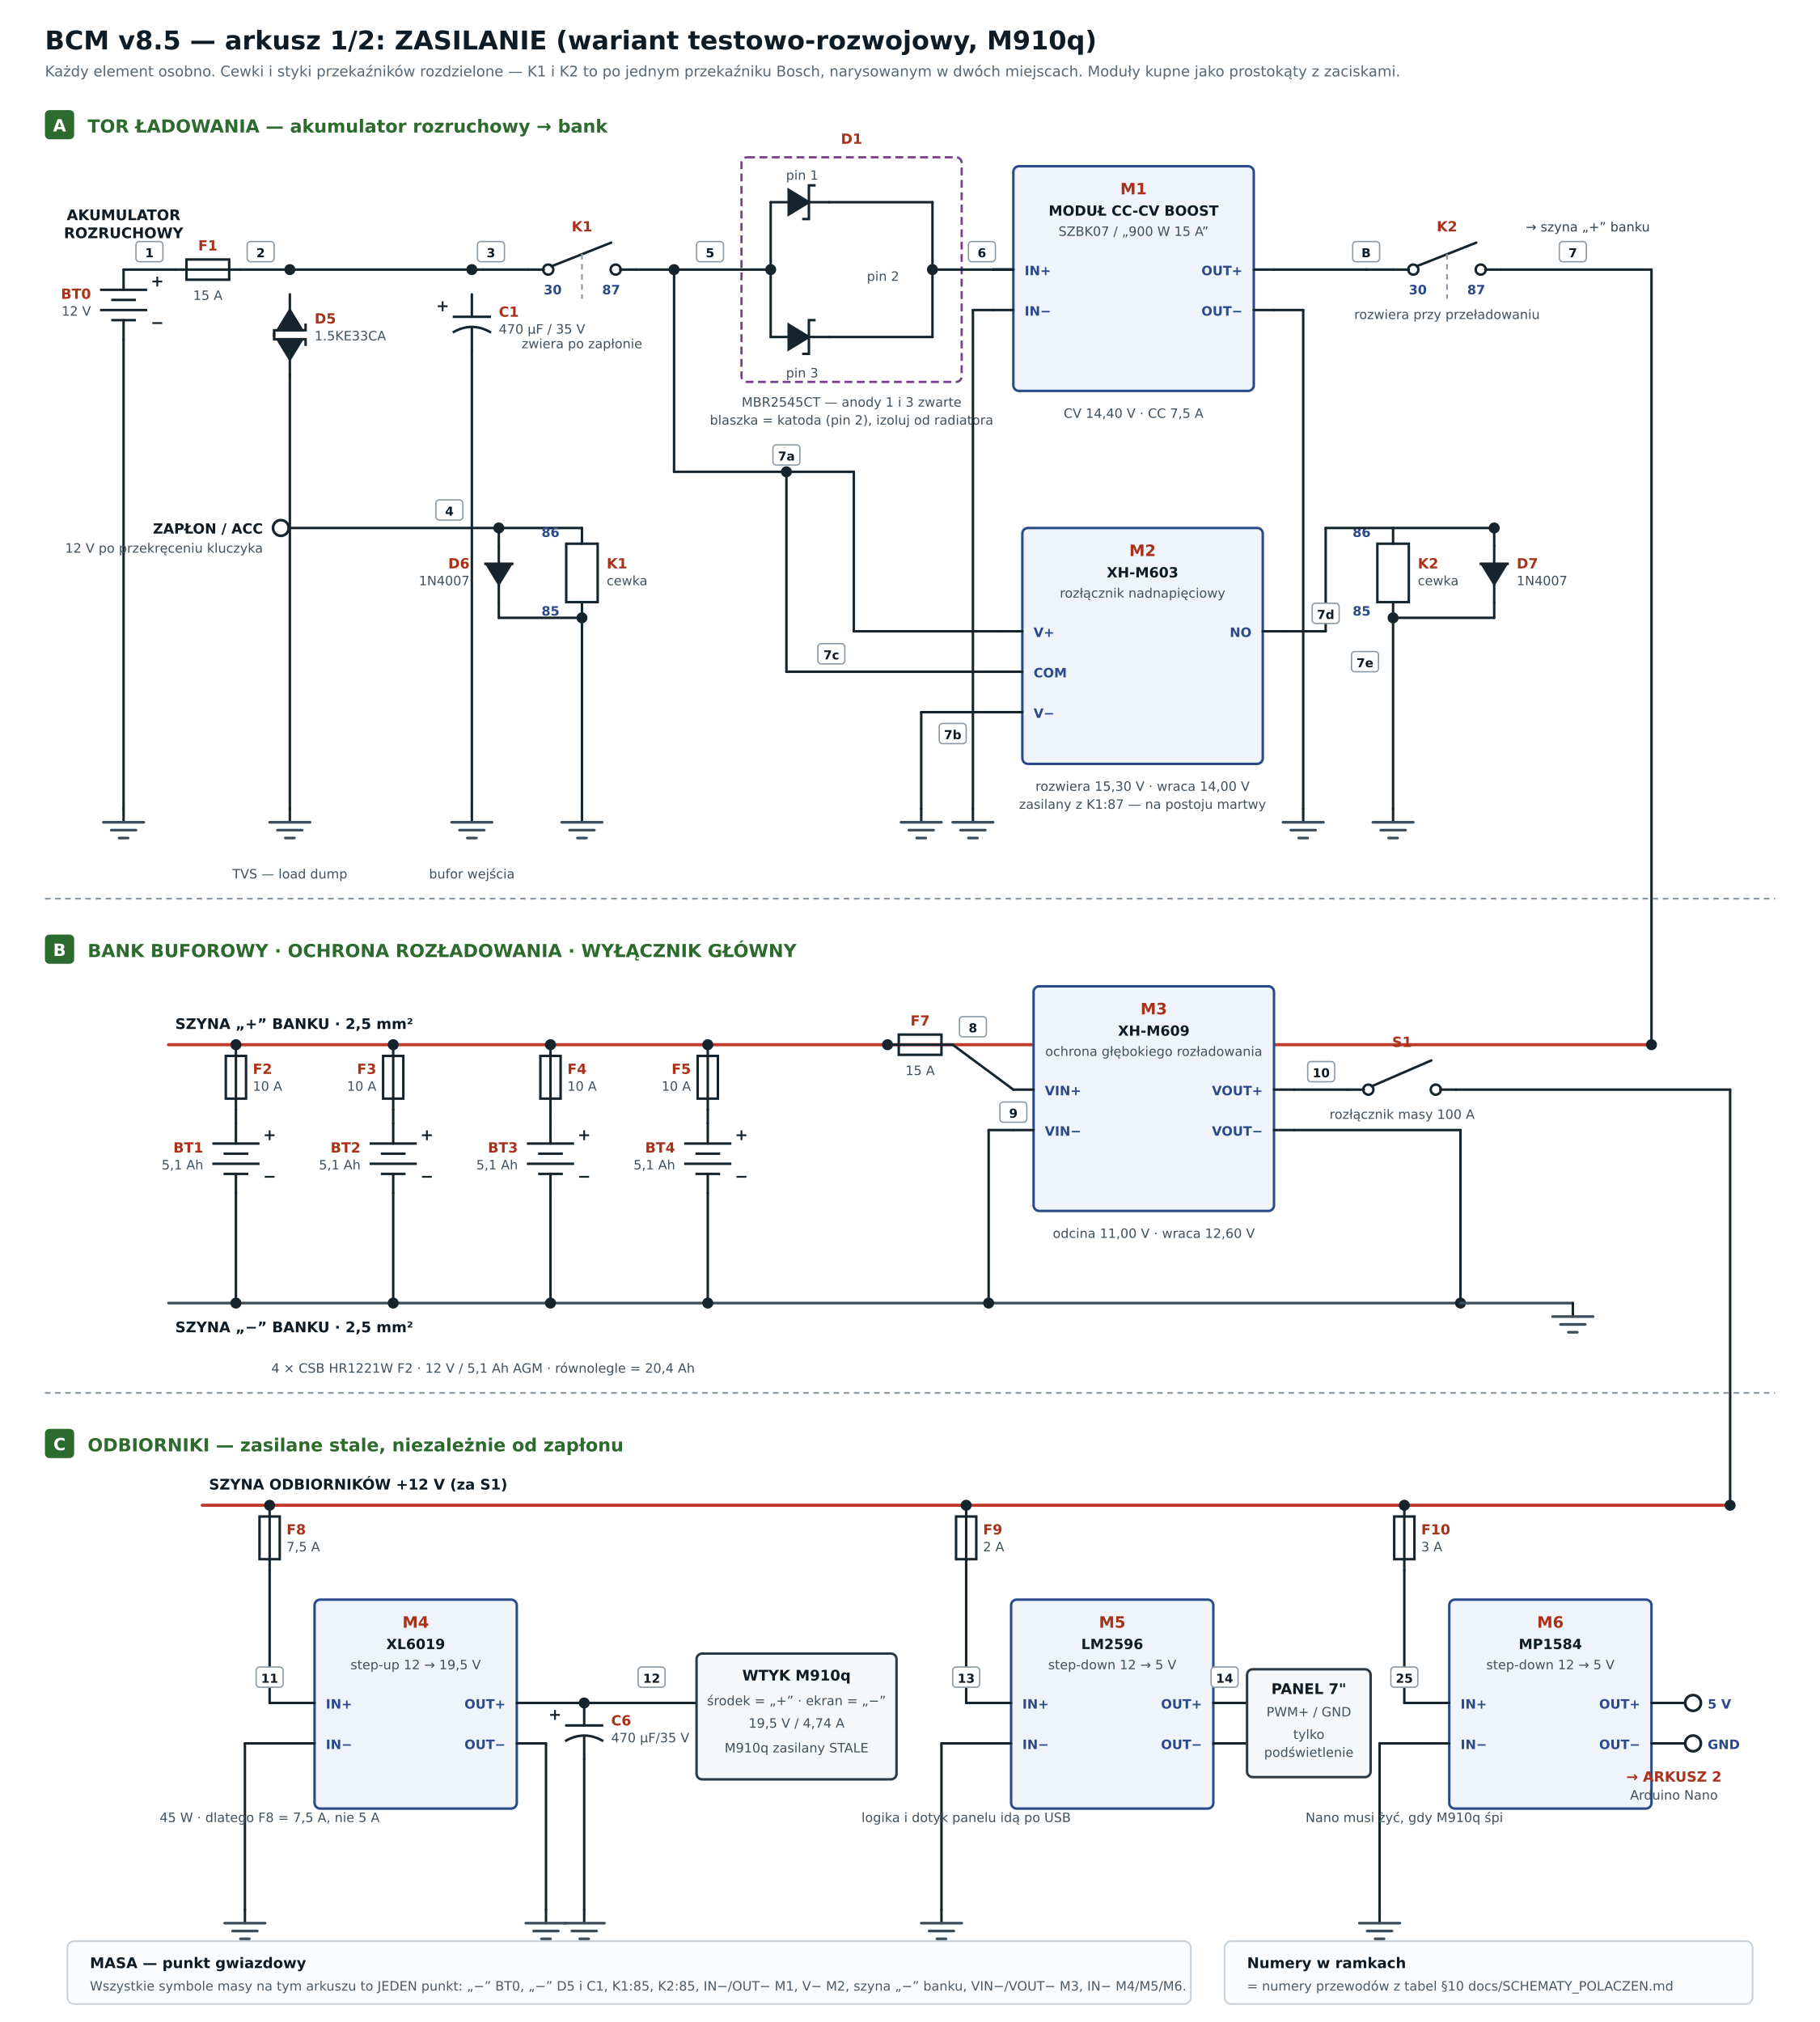
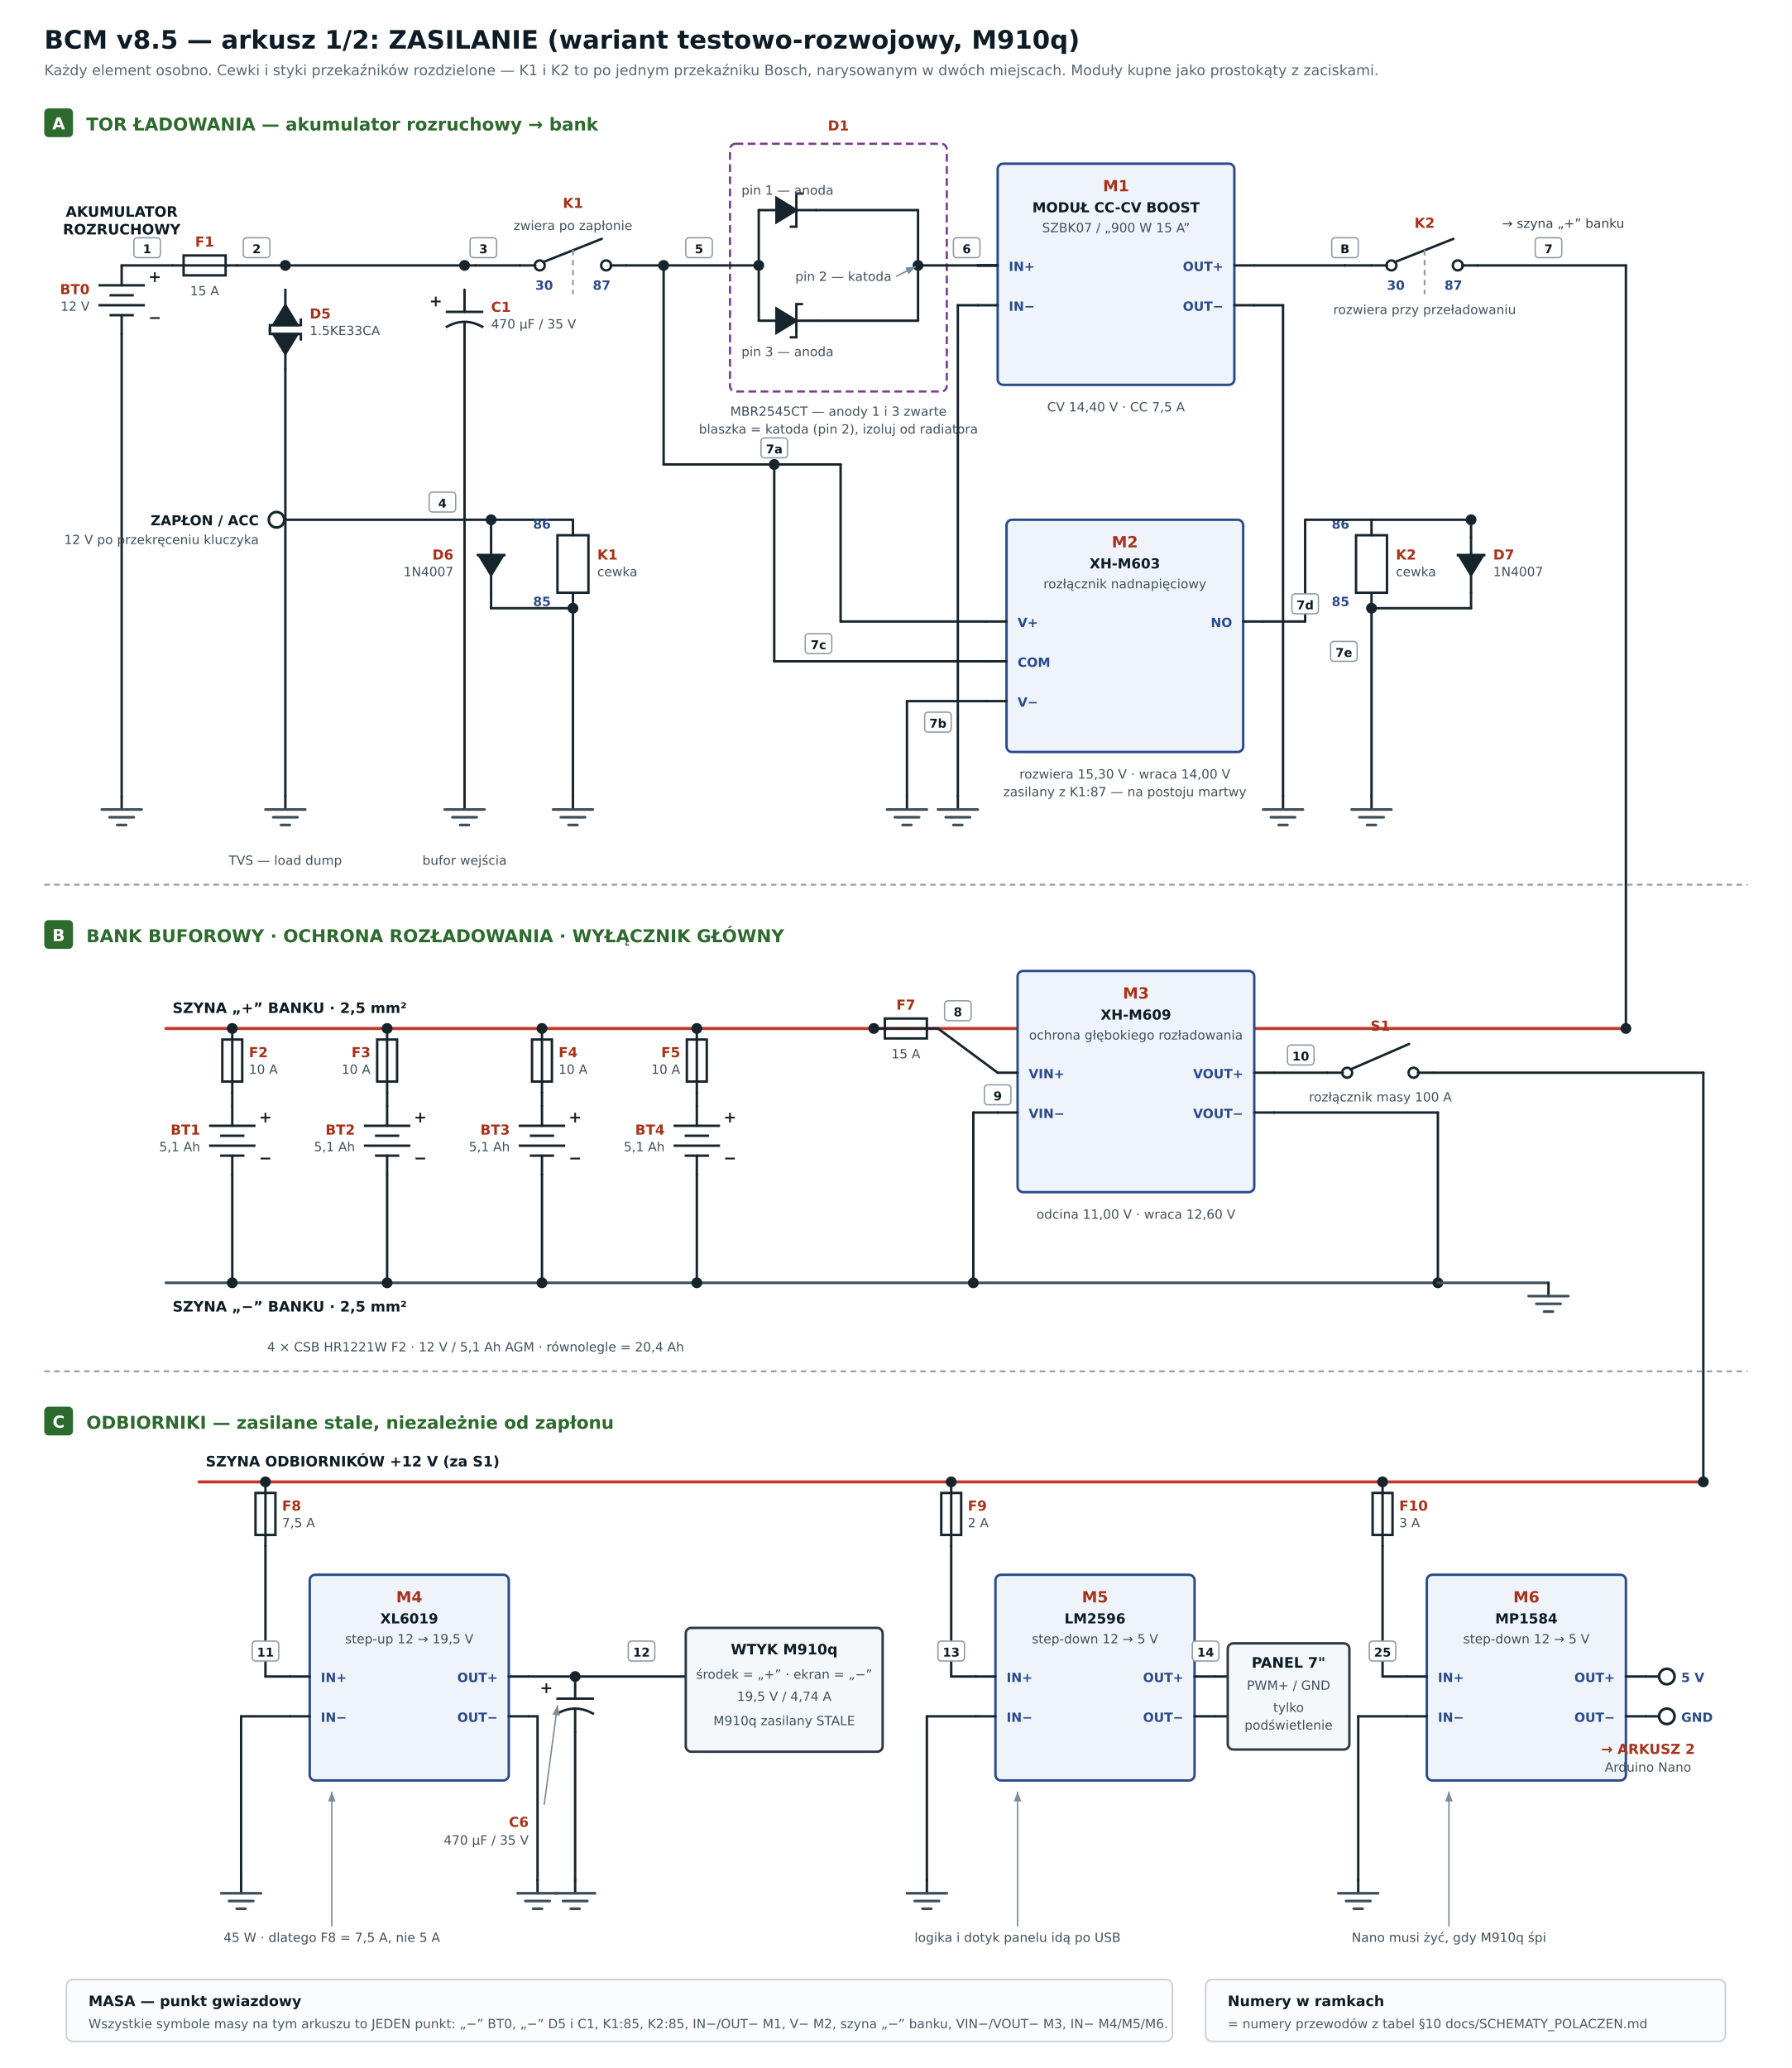
- <svg xmlns="http://www.w3.org/2000/svg" width="1620" height="1800" viewBox="0 0 1620 1800" font-family="DejaVu Sans, Verdana, sans-serif">
+ <svg xmlns="http://www.w3.org/2000/svg" width="1620" height="1870" viewBox="0 0 1620 1870" font-family="DejaVu Sans, Verdana, sans-serif">
  <style>
 .bg{fill:#ffffff}
 .w{stroke:#16242e;stroke-width:2.2;fill:none;stroke-linecap:round}
 .wp{stroke:#c0392b;stroke-width:2.8;fill:none;stroke-linecap:round}
 .wg{stroke:#3d4f5c;stroke-width:2.4;fill:none;stroke-linecap:round}
 .wo{stroke:#9a6b12;stroke-width:2.4;fill:none;stroke-linecap:round}
 .wd{stroke:#8b9aa6;stroke-width:1.6;fill:none;stroke-dasharray:5 4}
 .sym{stroke:#16242e;stroke-width:2.2;fill:none}
 .symf{stroke:#16242e;stroke-width:2.2;fill:#16242e}
 .blk{fill:#f5f8fa;stroke:#2b3a45;stroke-width:2.2;rx:5}
 .blkm{fill:#eef4fa;stroke:#2b4a8a;stroke-width:2.2;rx:5}
 .blkr{fill:#fdf6e8;stroke:#9a6b12;stroke-width:2.2;rx:5}
 .blkc{fill:#eef8ee;stroke:#2d6a2d;stroke-width:2.2;rx:5}
 .opto{fill:#fbf3fb;stroke:#7a3d8f;stroke-width:2.2;rx:5;stroke-dasharray:7 4}
 .dash{fill:none;stroke:#7a3d8f;stroke-width:2;rx:5;stroke-dasharray:7 4}
 .term{fill:#ffffff;stroke:#16242e;stroke-width:2.4}
 .note{fill:#fbfcfd;stroke:#c8d2da;stroke-width:1.5;rx:6}
 .sectb{fill:#2d6a2d;rx:4}
 .ttl{font-size:23px;font-weight:bold;fill:#0d1c26}
 .sub{font-size:13px;fill:#576875}
 .sec{font-size:16px;font-weight:bold;fill:#2d6a2d}
 .sn{font-size:15px;font-weight:bold;fill:#ffffff;text-anchor:middle}
 .r{font-size:12.5px;font-weight:bold;fill:#a8321a}
 .rc{font-size:12.5px;font-weight:bold;fill:#a8321a;text-anchor:middle}
 .re{font-size:12.5px;font-weight:bold;fill:#a8321a;text-anchor:end}
 .v{font-size:11.5px;fill:#40515e}
 .vc{font-size:11.5px;fill:#40515e;text-anchor:middle}
 .ve{font-size:11.5px;fill:#40515e;text-anchor:end}
 .vb{font-size:14px;font-weight:bold;fill:#16242e;text-anchor:middle}
 .lbl{font-size:11.5px;fill:#33424e}
 .lbb{font-size:13px;font-weight:bold;fill:#0d1c26;text-anchor:middle}
 .pin{font-size:11.5px;font-weight:bold;fill:#2b4a8a}
 .pine{font-size:11.5px;font-weight:bold;fill:#2b4a8a;text-anchor:end}
 .pinc{font-size:11.5px;font-weight:bold;fill:#2b4a8a;text-anchor:middle}
 .mref{font-size:14px;font-weight:bold;fill:#a8321a;text-anchor:middle}
 .mname{font-size:12.5px;font-weight:bold;fill:#0d1c26;text-anchor:middle}
 .te{font-size:12.5px;font-weight:bold;fill:#0d1c26;text-anchor:end}
 .gl{font-size:11px;font-weight:bold;fill:#3d4f5c;text-anchor:middle}
 .go{font-size:11px;font-weight:bold;fill:#9a6b12;text-anchor:middle}
 .nh{font-size:13px;font-weight:bold;fill:#0d1c26}
 .nt{font-size:11.5px;fill:#4a5a66}
 .wn{font-size:11px;font-weight:bold;fill:#0d1c26;text-anchor:middle}
 .wnb{fill:#ffffff;stroke:#8b9aa6;stroke-width:1.2;rx:3}
+  .ldr{stroke:#7d8c99;stroke-width:1.3;fill:none}
+  .ldrf{fill:#7d8c99;stroke:none}
</style>
-   <rect class="bg" x="0" y="0" width="1620" height="1800" />
+   <rect class="bg" x="0" y="0" width="1620" height="1870" />
  <text class="ttl" x="40" y="44">BCM v8.5 — arkusz 1/2: ZASILANIE (wariant testowo-rozwojowy, M910q)</text>
  <text class="sub" x="40" y="68">Każdy element osobno. Cewki i styki przekaźników rozdzielone — K1 i K2 to po jednym przekaźniku Bosch, narysowanym w dwóch miejscach. Moduły kupne jako prostokąty z zaciskami.</text>
  <rect class="sectb" x="40" y="98" width="26" height="26" />
  <text class="sn" x="53" y="117">A</text>
  <text class="sec" x="78" y="118">TOR ŁADOWANIA — akumulator rozruchowy → bank</text>
  <text class="lbb" x="110" y="196">AKUMULATOR</text>
  <text class="lbb" x="110" y="212">ROZRUCHOWY</text>
  <line class="w" x1="110" y1="240" x2="110" y2="258" />
  <line class="sym" x1="89" y1="258" x2="131" y2="258" />
  <line class="sym" x1="99" y1="267" x2="121" y2="267" />
  <line class="sym" x1="89" y1="276" x2="131" y2="276" />
  <line class="sym" x1="99" y1="285" x2="121" y2="285" />
  <line class="w" x1="110" y1="285" x2="110" y2="302" />
  <text class="vb" x="140" y="255">+</text>
  <text class="vb" x="140" y="292">−</text>
  <text class="re" x="81" y="266">BT0</text>
  <text class="ve" x="81" y="281">12 V</text>
  <line class="w" x1="110" y1="302" x2="110" y2="720" />
  <line class="w" x1="110" y1="720" x2="110" y2="732" />
  <line class="wg" x1="92" y1="732" x2="128" y2="732" />
  <line class="wg" x1="99" y1="739" x2="121" y2="739" />
  <line class="wg" x1="106" y1="746" x2="114" y2="746" />
  <line class="w" x1="110" y1="240" x2="156" y2="240" />
  <rect class="wnb" x="121" y="215" width="24" height="18" />
  <text class="wn" x="133" y="229">1</text>
  <line class="w" x1="156" y1="240" x2="166" y2="240" />
  <rect class="sym" x="166" y="231" width="38" height="18" fill="#fff" />
  <line class="w" x1="166" y1="240" x2="204" y2="240" />
  <line class="w" x1="204" y1="240" x2="214" y2="240" />
  <text class="rc" x="185" y="223">F1</text>
  <text class="vc" x="185" y="267">15 A</text>
  <rect class="wnb" x="220" y="215" width="24" height="18" />
  <text class="wn" x="232" y="229">2</text>
  <line class="w" x1="214" y1="240" x2="430" y2="240" />
  <circle class="symf" cx="258" cy="240" r="3.8" />
  <circle class="symf" cx="420" cy="240" r="3.8" />
  <line class="w" x1="258" y1="262" x2="258" y2="276" />
  <polygon class="symf" points="247,294 269,294 258,276" />
  <path class="sym" d="M 244 300 L 244 294 L 272 294 L 272 288" />
  <polygon class="symf" points="247,302 269,302 258,320" />
  <path class="sym" d="M 244 296 L 244 302 L 272 302 L 272 308" />
  <line class="w" x1="258" y1="320" x2="258" y2="334" />
  <text class="r" x="280" y="288">D5</text>
  <text class="v" x="280" y="303">1.5KE33CA</text>
  <line class="w" x1="258" y1="334" x2="258" y2="720" />
  <line class="w" x1="258" y1="720" x2="258" y2="732" />
  <line class="wg" x1="240" y1="732" x2="276" y2="732" />
  <line class="wg" x1="247" y1="739" x2="269" y2="739" />
  <line class="wg" x1="254" y1="746" x2="262" y2="746" />
  <text class="vc" x="258" y="782">TVS — load dump</text>
  <line class="w" x1="420" y1="262" x2="420" y2="282" />
  <line class="sym" x1="403" y1="282" x2="437" y2="282" />
  <path class="sym" d="M 403 296 Q 420 286 437 296" />
  <text class="vb" x="394" y="277">+</text>
  <line class="w" x1="420" y1="292" x2="420" y2="312" />
  <text class="r" x="444" y="282">C1</text>
  <text class="v" x="444" y="297">470 µF / 35 V</text>
  <line class="w" x1="420" y1="312" x2="420" y2="720" />
  <line class="w" x1="420" y1="720" x2="420" y2="732" />
  <line class="wg" x1="402" y1="732" x2="438" y2="732" />
  <line class="wg" x1="409" y1="739" x2="431" y2="739" />
  <line class="wg" x1="416" y1="746" x2="424" y2="746" />
  <text class="vc" x="420" y="782">bufor wejścia</text>
  <line class="w" x1="430" y1="240" x2="470" y2="240" />
  <rect class="wnb" x="425" y="215" width="24" height="18" />
  <text class="wn" x="437" y="229">3</text>
  <line class="w" x1="470" y1="240" x2="484" y2="240" />
  <circle class="sym" cx="488" cy="240" r="4.5" fill="#fff" />
  <line class="w" x1="491" y1="237" x2="544" y2="216" />
  <circle class="sym" cx="548" cy="240" r="4.5" fill="#fff" />
  <line class="w" x1="552" y1="240" x2="566" y2="240" />
  <line class="wd" x1="518" y1="226" x2="518" y2="266" />
-   <text class="rc" x="518" y="206">K1</text>
+   <text class="rc" x="518" y="188">K1</text>
  <text class="pin" x="484" y="262">30</text>
  <text class="pine" x="552" y="262">87</text>
-   <text class="vc" x="518" y="310">zwiera po zapłonie</text>
+   <text class="vc" x="518" y="208">zwiera po zapłonie</text>
  <circle class="symf" cx="600" cy="240" r="3.8" />
  <line class="w" x1="566" y1="240" x2="660" y2="240" />
  <rect class="wnb" x="620" y="215" width="24" height="18" />
  <text class="wn" x="632" y="229">5</text>
  <circle class="term" cx="250" cy="470" r="7" />
  <text class="te" x="234" y="475">ZAPŁON / ACC</text>
  <text class="ve" x="234" y="492">12 V po przekręceniu kluczyka</text>
  <line class="w" x1="257" y1="470" x2="518" y2="470" />
  <rect class="wnb" x="388" y="445" width="24" height="18" />
  <text class="wn" x="400" y="459">4</text>
  <line class="w" x1="518" y1="470" x2="518" y2="484" />
  <rect class="sym" x="504" y="484" width="28" height="52" fill="#fff" />
  <line class="w" x1="518" y1="536" x2="518" y2="550" />
  <text class="r" x="540" y="506">K1</text>
  <text class="v" x="540" y="521">cewka</text>
  <text class="pine" x="498" y="478">86</text>
  <text class="pine" x="498" y="548">85</text>
  <line class="w" x1="518" y1="550" x2="518" y2="720" />
  <line class="w" x1="518" y1="720" x2="518" y2="732" />
  <line class="wg" x1="500" y1="732" x2="536" y2="732" />
  <line class="wg" x1="507" y1="739" x2="529" y2="739" />
  <line class="wg" x1="514" y1="746" x2="522" y2="746" />
  <circle class="symf" cx="444" cy="470" r="3.8" />
  <line class="w" x1="444" y1="470" x2="444" y2="486" />
  <line class="w" x1="444" y1="486" x2="444" y2="502" />
  <polygon class="symf" points="433,502 455,502 444,520" />
  <line class="sym" x1="431" y1="502" x2="457" y2="502" />
  <line class="w" x1="444" y1="502" x2="444" y2="536" />
-   <text class="re" x="418" y="506">D6</text>
-   <text class="ve" x="418" y="521">1N4007</text>
+   <text class="re" x="410" y="506">D6</text>
+   <text class="ve" x="410" y="521">1N4007</text>
  <line class="w" x1="444" y1="536" x2="444" y2="550" />
  <line class="w" x1="444" y1="550" x2="518" y2="550" />
  <circle class="symf" cx="518" cy="550" r="3.8" />
-   <rect class="dash" x="660" y="140" width="196" height="200" />
-   <text class="rc" x="758" y="128">D1</text>
-   <text class="vc" x="758" y="362">MBR2545CT — anody 1 i 3 zwarte</text>
-   <text class="vc" x="758" y="378">blaszka = katoda (pin 2), izoluj od radiatora</text>
+   <rect class="dash" x="660" y="130" width="196" height="224" />
+   <text class="rc" x="758" y="118">D1</text>
+   <text class="vc" x="758" y="376">MBR2545CT — anody 1 i 3 zwarte</text>
+   <text class="vc" x="758" y="392">blaszka = katoda (pin 2), izoluj od radiatora</text>
  <line class="w" x1="660" y1="240" x2="686" y2="240" />
  <circle class="symf" cx="686" cy="240" r="3.8" />
-   <line class="w" x1="686" y1="180" x2="686" y2="300" />
-   <line class="w" x1="686" y1="180" x2="702" y2="180" />
-   <polygon class="symf" points="702,169 702,191 720,180" />
-   <path class="sym" d="M 726 165 L 720 165 L 720 195 L 714 195" />
-   <line class="w" x1="720" y1="180" x2="738" y2="180" />
-   <line class="w" x1="686" y1="300" x2="702" y2="300" />
-   <polygon class="symf" points="702,289 702,311 720,300" />
-   <path class="sym" d="M 726 285 L 720 285 L 720 315 L 714 315" />
-   <line class="w" x1="720" y1="300" x2="738" y2="300" />
-   <line class="w" x1="738" y1="180" x2="830" y2="180" />
-   <line class="w" x1="830" y1="180" x2="830" y2="300" />
-   <line class="w" x1="830" y1="300" x2="738" y2="300" />
+   <line class="w" x1="686" y1="190" x2="686" y2="290" />
+   <line class="w" x1="686" y1="190" x2="702" y2="190" />
+   <polygon class="symf" points="702,179 702,201 720,190" />
+   <path class="sym" d="M 726 175 L 720 175 L 720 205 L 714 205" />
+   <line class="w" x1="720" y1="190" x2="738" y2="190" />
+   <line class="w" x1="686" y1="290" x2="702" y2="290" />
+   <polygon class="symf" points="702,279 702,301 720,290" />
+   <path class="sym" d="M 726 275 L 720 275 L 720 305 L 714 305" />
+   <line class="w" x1="720" y1="290" x2="738" y2="290" />
+   <line class="w" x1="738" y1="190" x2="830" y2="190" />
+   <line class="w" x1="830" y1="190" x2="830" y2="290" />
+   <line class="w" x1="830" y1="290" x2="738" y2="290" />
  <circle class="symf" cx="830" cy="240" r="3.8" />
-   <text class="vc" x="714" y="160">pin 1</text>
-   <text class="vc" x="714" y="336">pin 3</text>
-   <text class="vc" x="786" y="250">pin 2</text>
+   <text class="vc" x="712" y="176">pin 1 — anoda</text>
+   <text class="vc" x="712" y="322">pin 3 — anoda</text>
+   <text class="ve" x="806" y="254">pin 2 — katoda</text>
+   <line class="ldr" x1="810" y1="250" x2="828" y2="241" />
+   <polygon class="ldrf" points="828,241 821.5,248.1 818.4,242.0" />
  <line class="w" x1="830" y1="240" x2="902" y2="240" />
  <rect class="wnb" x="862" y="215" width="24" height="18" />
  <text class="wn" x="874" y="229">6</text>
  <rect class="blkm" x="902" y="148" width="214" height="200" />
  <text class="mref" x="1009.0" y="173">M1</text>
  <text class="mname" x="1009.0" y="192">MODUŁ CC-CV BOOST</text>
  <text class="vc" x="1009.0" y="210">SZBK07 / „900 W 15 A”</text>
  <line class="w" x1="884" y1="240" x2="902" y2="240" />
  <text class="pin" x="912" y="245">IN+</text>
  <line class="w" x1="884" y1="276" x2="902" y2="276" />
  <text class="pin" x="912" y="281">IN−</text>
  <line class="w" x1="1116" y1="240" x2="1134" y2="240" />
  <text class="pine" x="1106" y="245">OUT+</text>
  <line class="w" x1="1116" y1="276" x2="1134" y2="276" />
  <text class="pine" x="1106" y="281">OUT−</text>
  <text class="vc" x="1009" y="372">CV 14,40 V · CC 7,5 A</text>
  <line class="w" x1="902" y1="240" x2="884" y2="240" />
  <line class="w" x1="884" y1="240" x2="884" y2="240" />
  <line class="w" x1="884" y1="240" x2="884" y2="240" />
  <line class="w" x1="884" y1="276" x2="866" y2="276" />
  <line class="w" x1="866" y1="276" x2="866" y2="720" />
  <line class="w" x1="866" y1="720" x2="866" y2="732" />
  <line class="wg" x1="848" y1="732" x2="884" y2="732" />
  <line class="wg" x1="855" y1="739" x2="877" y2="739" />
  <line class="wg" x1="862" y1="746" x2="870" y2="746" />
  <line class="w" x1="1134" y1="276" x2="1160" y2="276" />
  <line class="w" x1="1160" y1="276" x2="1160" y2="720" />
  <line class="w" x1="1160" y1="720" x2="1160" y2="732" />
  <line class="wg" x1="1142" y1="732" x2="1178" y2="732" />
  <line class="wg" x1="1149" y1="739" x2="1171" y2="739" />
  <line class="wg" x1="1156" y1="746" x2="1164" y2="746" />
  <line class="w" x1="1134" y1="240" x2="1216" y2="240" />
  <line class="w" x1="1216" y1="240" x2="1216" y2="240" />
  <line class="w" x1="1216" y1="240" x2="1240" y2="240" />
  <rect class="wnb" x="1204" y="215" width="24" height="18" />
  <text class="wn" x="1216" y="229">B</text>
  <line class="w" x1="1240" y1="240" x2="1254" y2="240" />
  <circle class="sym" cx="1258" cy="240" r="4.5" fill="#fff" />
  <line class="w" x1="1261" y1="237" x2="1314" y2="216" />
  <circle class="sym" cx="1318" cy="240" r="4.5" fill="#fff" />
  <line class="w" x1="1322" y1="240" x2="1336" y2="240" />
  <line class="wd" x1="1288" y1="226" x2="1288" y2="266" />
  <text class="rc" x="1288" y="206">K2</text>
  <text class="pin" x="1254" y="262">30</text>
  <text class="pine" x="1322" y="262">87</text>
  <text class="vc" x="1288" y="284">rozwiera przy przeładowaniu</text>
  <line class="w" x1="1336" y1="240" x2="1470" y2="240" />
  <rect class="wnb" x="1388" y="215" width="24" height="18" />
  <text class="wn" x="1400" y="229">7</text>
  <line class="w" x1="1470" y1="240" x2="1470" y2="930" />
  <text class="lbl" x="1358" y="206">→ szyna „+” banku</text>
  <line class="w" x1="1240" y1="470" x2="1240" y2="484" />
  <rect class="sym" x="1226" y="484" width="28" height="52" fill="#fff" />
  <line class="w" x1="1240" y1="536" x2="1240" y2="550" />
  <text class="r" x="1262" y="506">K2</text>
  <text class="v" x="1262" y="521">cewka</text>
  <text class="pine" x="1220" y="478">86</text>
  <text class="pine" x="1220" y="548">85</text>
  <line class="w" x1="1240" y1="550" x2="1240" y2="720" />
  <line class="w" x1="1240" y1="720" x2="1240" y2="732" />
  <line class="wg" x1="1222" y1="732" x2="1258" y2="732" />
  <line class="wg" x1="1229" y1="739" x2="1251" y2="739" />
  <line class="wg" x1="1236" y1="746" x2="1244" y2="746" />
  <rect class="wnb" x="1203" y="580" width="24" height="18" />
  <text class="wn" x="1215" y="594">7e</text>
  <circle class="symf" cx="1330" cy="470" r="3.8" />
  <line class="w" x1="1240" y1="470" x2="1330" y2="470" />
  <line class="w" x1="1330" y1="470" x2="1330" y2="486" />
  <line class="w" x1="1330" y1="486" x2="1330" y2="502" />
  <polygon class="symf" points="1319,502 1341,502 1330,520" />
  <line class="sym" x1="1317" y1="502" x2="1343" y2="502" />
  <line class="w" x1="1330" y1="502" x2="1330" y2="536" />
  <text class="r" x="1350" y="506">D7</text>
  <text class="v" x="1350" y="521">1N4007</text>
  <line class="w" x1="1330" y1="536" x2="1330" y2="550" />
  <line class="w" x1="1330" y1="550" x2="1240" y2="550" />
  <circle class="symf" cx="1240" cy="550" r="3.8" />
  <rect class="blkm" x="910" y="470" width="214" height="210" />
  <text class="mref" x="1017.0" y="495">M2</text>
  <text class="mname" x="1017.0" y="514">XH-M603</text>
  <text class="vc" x="1017.0" y="532">rozłącznik nadnapięciowy</text>
  <line class="w" x1="892" y1="562" x2="910" y2="562" />
  <text class="pin" x="920" y="567">V+</text>
  <line class="w" x1="892" y1="598" x2="910" y2="598" />
  <text class="pin" x="920" y="603">COM</text>
  <line class="w" x1="892" y1="634" x2="910" y2="634" />
  <text class="pin" x="920" y="639">V−</text>
  <line class="w" x1="1124" y1="562" x2="1142" y2="562" />
  <text class="pine" x="1114" y="567">NO</text>
  <text class="vc" x="1017" y="704">rozwiera 15,30 V · wraca 14,00 V</text>
  <text class="vc" x="1017" y="720">zasilany z K1:87 — na postoju martwy</text>
  <line class="w" x1="600" y1="240" x2="600" y2="420" />
  <line class="w" x1="600" y1="420" x2="760" y2="420" />
  <line class="w" x1="760" y1="420" x2="760" y2="562" />
  <line class="w" x1="760" y1="562" x2="892" y2="562" />
  <rect class="wnb" x="688" y="396" width="24" height="18" />
  <text class="wn" x="700" y="410">7a</text>
  <circle class="symf" cx="700" cy="420" r="3.8" />
  <line class="w" x1="700" y1="420" x2="700" y2="598" />
  <line class="w" x1="700" y1="598" x2="892" y2="598" />
  <rect class="wnb" x="728" y="573" width="24" height="18" />
  <text class="wn" x="740" y="587">7c</text>
  <line class="w" x1="892" y1="634" x2="820" y2="634" />
  <line class="w" x1="820" y1="634" x2="820" y2="720" />
  <line class="w" x1="820" y1="720" x2="820" y2="732" />
  <line class="wg" x1="802" y1="732" x2="838" y2="732" />
  <line class="wg" x1="809" y1="739" x2="831" y2="739" />
  <line class="wg" x1="816" y1="746" x2="824" y2="746" />
  <rect class="wnb" x="836" y="644" width="24" height="18" />
  <text class="wn" x="848" y="658">7b</text>
  <line class="w" x1="1142" y1="562" x2="1180" y2="562" />
  <line class="w" x1="1180" y1="562" x2="1180" y2="470" />
  <line class="w" x1="1180" y1="470" x2="1240" y2="470" />
  <rect class="wnb" x="1168" y="537" width="24" height="18" />
  <text class="wn" x="1180" y="551">7d</text>
  <line class="wd" x1="40" y1="800" x2="1580" y2="800" />
  <rect class="sectb" x="40" y="832" width="26" height="26" />
  <text class="sn" x="53" y="851">B</text>
  <text class="sec" x="78" y="852">BANK BUFOROWY · OCHRONA ROZŁADOWANIA · WYŁĄCZNIK GŁÓWNY</text>
  <line class="wp" x1="150" y1="930" x2="1470" y2="930" />
  <line class="wg" x1="150" y1="1160" x2="1300" y2="1160" />
  <text class="nh" x="156" y="916">SZYNA „+” BANKU · 2,5 mm²</text>
  <text class="nh" x="156" y="1186">SZYNA „−” BANKU · 2,5 mm²</text>
  <circle class="symf" cx="1470" cy="930" r="3.8" />
  <circle class="symf" cx="210" cy="930" r="3.8" />
  <line class="w" x1="210" y1="930" x2="210" y2="940" />
  <rect class="sym" x="201" y="940" width="18" height="38" fill="#fff" />
  <line class="w" x1="210" y1="940" x2="210" y2="978" />
  <line class="w" x1="210" y1="978" x2="210" y2="988" />
  <text class="r" x="225" y="956">F2</text>
  <text class="v" x="225" y="971">10 A</text>
  <line class="w" x1="210" y1="988" x2="210" y2="1000" />
  <line class="w" x1="210" y1="1000" x2="210" y2="1018" />
  <line class="sym" x1="189" y1="1018" x2="231" y2="1018" />
  <line class="sym" x1="199" y1="1027" x2="221" y2="1027" />
  <line class="sym" x1="189" y1="1036" x2="231" y2="1036" />
  <line class="sym" x1="199" y1="1045" x2="221" y2="1045" />
  <line class="w" x1="210" y1="1045" x2="210" y2="1062" />
  <text class="vb" x="240" y="1015">+</text>
  <text class="vb" x="240" y="1052">−</text>
  <text class="re" x="181" y="1026">BT1</text>
  <text class="ve" x="181" y="1041">5,1 Ah</text>
  <line class="w" x1="210" y1="1062" x2="210" y2="1160" />
  <circle class="symf" cx="210" cy="1160" r="3.8" />
  <circle class="symf" cx="350" cy="930" r="3.8" />
  <line class="w" x1="350" y1="930" x2="350" y2="940" />
  <rect class="sym" x="341" y="940" width="18" height="38" fill="#fff" />
  <line class="w" x1="350" y1="940" x2="350" y2="978" />
  <line class="w" x1="350" y1="978" x2="350" y2="988" />
  <text class="re" x="335" y="956">F3</text>
  <text class="ve" x="335" y="971">10 A</text>
  <line class="w" x1="350" y1="988" x2="350" y2="1000" />
  <line class="w" x1="350" y1="1000" x2="350" y2="1018" />
  <line class="sym" x1="329" y1="1018" x2="371" y2="1018" />
  <line class="sym" x1="339" y1="1027" x2="361" y2="1027" />
  <line class="sym" x1="329" y1="1036" x2="371" y2="1036" />
  <line class="sym" x1="339" y1="1045" x2="361" y2="1045" />
  <line class="w" x1="350" y1="1045" x2="350" y2="1062" />
  <text class="vb" x="380" y="1015">+</text>
  <text class="vb" x="380" y="1052">−</text>
  <text class="re" x="321" y="1026">BT2</text>
  <text class="ve" x="321" y="1041">5,1 Ah</text>
  <line class="w" x1="350" y1="1062" x2="350" y2="1160" />
  <circle class="symf" cx="350" cy="1160" r="3.8" />
  <circle class="symf" cx="490" cy="930" r="3.8" />
  <line class="w" x1="490" y1="930" x2="490" y2="940" />
  <rect class="sym" x="481" y="940" width="18" height="38" fill="#fff" />
  <line class="w" x1="490" y1="940" x2="490" y2="978" />
  <line class="w" x1="490" y1="978" x2="490" y2="988" />
  <text class="r" x="505" y="956">F4</text>
  <text class="v" x="505" y="971">10 A</text>
  <line class="w" x1="490" y1="988" x2="490" y2="1000" />
  <line class="w" x1="490" y1="1000" x2="490" y2="1018" />
  <line class="sym" x1="469" y1="1018" x2="511" y2="1018" />
  <line class="sym" x1="479" y1="1027" x2="501" y2="1027" />
  <line class="sym" x1="469" y1="1036" x2="511" y2="1036" />
  <line class="sym" x1="479" y1="1045" x2="501" y2="1045" />
  <line class="w" x1="490" y1="1045" x2="490" y2="1062" />
  <text class="vb" x="520" y="1015">+</text>
  <text class="vb" x="520" y="1052">−</text>
  <text class="re" x="461" y="1026">BT3</text>
  <text class="ve" x="461" y="1041">5,1 Ah</text>
  <line class="w" x1="490" y1="1062" x2="490" y2="1160" />
  <circle class="symf" cx="490" cy="1160" r="3.8" />
  <circle class="symf" cx="630" cy="930" r="3.8" />
  <line class="w" x1="630" y1="930" x2="630" y2="940" />
  <rect class="sym" x="621" y="940" width="18" height="38" fill="#fff" />
  <line class="w" x1="630" y1="940" x2="630" y2="978" />
  <line class="w" x1="630" y1="978" x2="630" y2="988" />
  <text class="re" x="615" y="956">F5</text>
  <text class="ve" x="615" y="971">10 A</text>
  <line class="w" x1="630" y1="988" x2="630" y2="1000" />
  <line class="w" x1="630" y1="1000" x2="630" y2="1018" />
  <line class="sym" x1="609" y1="1018" x2="651" y2="1018" />
  <line class="sym" x1="619" y1="1027" x2="641" y2="1027" />
  <line class="sym" x1="609" y1="1036" x2="651" y2="1036" />
  <line class="sym" x1="619" y1="1045" x2="641" y2="1045" />
  <line class="w" x1="630" y1="1045" x2="630" y2="1062" />
  <text class="vb" x="660" y="1015">+</text>
  <text class="vb" x="660" y="1052">−</text>
  <text class="re" x="601" y="1026">BT4</text>
  <text class="ve" x="601" y="1041">5,1 Ah</text>
  <line class="w" x1="630" y1="1062" x2="630" y2="1160" />
  <circle class="symf" cx="630" cy="1160" r="3.8" />
  <text class="vc" x="430" y="1222">4 × CSB HR1221W F2 · 12 V / 5,1 Ah AGM · równolegle = 20,4 Ah</text>
  <circle class="symf" cx="790" cy="930" r="3.8" />
  <line class="w" x1="790" y1="930" x2="800" y2="930" />
  <rect class="sym" x="800" y="921" width="38" height="18" fill="#fff" />
  <line class="w" x1="800" y1="930" x2="838" y2="930" />
  <line class="w" x1="838" y1="930" x2="848" y2="930" />
  <text class="rc" x="819" y="913">F7</text>
  <text class="vc" x="819" y="957">15 A</text>
  <rect class="wnb" x="854" y="905" width="24" height="18" />
  <text class="wn" x="866" y="919">8</text>
  <rect class="blkm" x="920" y="878" width="214" height="200" />
  <text class="mref" x="1027.0" y="903">M3</text>
  <text class="mname" x="1027.0" y="922">XH-M609</text>
  <text class="vc" x="1027.0" y="940">ochrona głębokiego rozładowania</text>
  <line class="w" x1="902" y1="970" x2="920" y2="970" />
  <text class="pin" x="930" y="975">VIN+</text>
  <line class="w" x1="902" y1="1006" x2="920" y2="1006" />
  <text class="pin" x="930" y="1011">VIN−</text>
  <line class="w" x1="1134" y1="970" x2="1152" y2="970" />
  <text class="pine" x="1124" y="975">VOUT+</text>
  <line class="w" x1="1134" y1="1006" x2="1152" y2="1006" />
  <text class="pine" x="1124" y="1011">VOUT−</text>
  <text class="vc" x="1027" y="1102">odcina 11,00 V · wraca 12,60 V</text>
  <line class="w" x1="848" y1="930" x2="902" y2="970" />
  <line class="w" x1="880" y1="1160" x2="880" y2="1006" />
  <line class="w" x1="880" y1="1006" x2="902" y2="1006" />
  <circle class="symf" cx="880" cy="1160" r="3.8" />
  <rect class="wnb" x="890" y="981" width="24" height="18" />
  <text class="wn" x="902" y="995">9</text>
  <line class="w" x1="1152" y1="1006" x2="1300" y2="1006" />
  <line class="w" x1="1300" y1="1006" x2="1300" y2="1160" />
  <circle class="symf" cx="1300" cy="1160" r="3.8" />
  <line class="wg" x1="1300" y1="1160" x2="1400" y2="1160" />
  <line class="w" x1="1400" y1="1160" x2="1400" y2="1172" />
  <line class="wg" x1="1382" y1="1172" x2="1418" y2="1172" />
  <line class="wg" x1="1389" y1="1179" x2="1411" y2="1179" />
  <line class="wg" x1="1396" y1="1186" x2="1404" y2="1186" />
  <line class="w" x1="1152" y1="970" x2="1200" y2="970" />
  <rect class="wnb" x="1164" y="945" width="24" height="18" />
  <text class="wn" x="1176" y="959">10</text>
  <line class="w" x1="1200" y1="970" x2="1214" y2="970" />
  <circle class="sym" cx="1218" cy="970" r="4.5" fill="#fff" />
  <line class="w" x1="1221" y1="967" x2="1274" y2="944" />
  <circle class="sym" cx="1278" cy="970" r="4.5" fill="#fff" />
  <line class="w" x1="1282" y1="970" x2="1296" y2="970" />
  <text class="rc" x="1248" y="932">S1</text>
  <text class="vc" x="1248" y="996">rozłącznik masy 100 A</text>
  <line class="w" x1="1296" y1="970" x2="1540" y2="970" />
  <line class="w" x1="1540" y1="970" x2="1540" y2="1340" />
  <line class="wd" x1="40" y1="1240" x2="1580" y2="1240" />
  <rect class="sectb" x="40" y="1272" width="26" height="26" />
  <text class="sn" x="53" y="1291">C</text>
  <text class="sec" x="78" y="1292">ODBIORNIKI — zasilane stale, niezależnie od zapłonu</text>
  <line class="wp" x1="180" y1="1340" x2="1540" y2="1340" />
  <circle class="symf" cx="1540" cy="1340" r="3.8" />
  <text class="nh" x="186" y="1326">SZYNA ODBIORNIKÓW +12 V (za S1)</text>
  <circle class="symf" cx="240" cy="1340" r="3.8" />
  <line class="w" x1="240" y1="1340" x2="240" y2="1350" />
  <rect class="sym" x="231" y="1350" width="18" height="38" fill="#fff" />
  <line class="w" x1="240" y1="1350" x2="240" y2="1388" />
  <line class="w" x1="240" y1="1388" x2="240" y2="1398" />
  <text class="r" x="255" y="1366">F8</text>
  <text class="v" x="255" y="1381">7,5 A</text>
  <rect class="blkm" x="280" y="1424" width="180" height="186" />
  <text class="mref" x="370.0" y="1449">M4</text>
  <text class="mname" x="370.0" y="1468">XL6019</text>
  <text class="vc" x="370.0" y="1486">step-up 12 → 19,5 V</text>
  <line class="w" x1="262" y1="1516" x2="280" y2="1516" />
  <text class="pin" x="290" y="1521">IN+</text>
  <line class="w" x1="262" y1="1552" x2="280" y2="1552" />
  <text class="pin" x="290" y="1557">IN−</text>
  <line class="w" x1="460" y1="1516" x2="478" y2="1516" />
  <text class="pine" x="450" y="1521">OUT+</text>
  <line class="w" x1="460" y1="1552" x2="478" y2="1552" />
  <text class="pine" x="450" y="1557">OUT−</text>
  <line class="w" x1="240" y1="1398" x2="240" y2="1516" />
  <line class="w" x1="240" y1="1516" x2="262" y2="1516" />
  <rect class="wnb" x="228" y="1484" width="24" height="18" />
  <text class="wn" x="240" y="1498">11</text>
  <line class="w" x1="262" y1="1552" x2="218" y2="1552" />
  <line class="w" x1="218" y1="1552" x2="218" y2="1700" />
  <line class="w" x1="218" y1="1700" x2="218" y2="1712" />
  <line class="wg" x1="200" y1="1712" x2="236" y2="1712" />
  <line class="wg" x1="207" y1="1719" x2="229" y2="1719" />
  <line class="wg" x1="214" y1="1726" x2="222" y2="1726" />
  <circle class="symf" cx="860" cy="1340" r="3.8" />
  <line class="w" x1="860" y1="1340" x2="860" y2="1350" />
  <rect class="sym" x="851" y="1350" width="18" height="38" fill="#fff" />
  <line class="w" x1="860" y1="1350" x2="860" y2="1388" />
  <line class="w" x1="860" y1="1388" x2="860" y2="1398" />
  <text class="r" x="875" y="1366">F9</text>
  <text class="v" x="875" y="1381">2 A</text>
  <rect class="blkm" x="900" y="1424" width="180" height="186" />
  <text class="mref" x="990.0" y="1449">M5</text>
  <text class="mname" x="990.0" y="1468">LM2596</text>
  <text class="vc" x="990.0" y="1486">step-down 12 → 5 V</text>
  <line class="w" x1="882" y1="1516" x2="900" y2="1516" />
  <text class="pin" x="910" y="1521">IN+</text>
  <line class="w" x1="882" y1="1552" x2="900" y2="1552" />
  <text class="pin" x="910" y="1557">IN−</text>
  <line class="w" x1="1080" y1="1516" x2="1098" y2="1516" />
  <text class="pine" x="1070" y="1521">OUT+</text>
  <line class="w" x1="1080" y1="1552" x2="1098" y2="1552" />
  <text class="pine" x="1070" y="1557">OUT−</text>
  <line class="w" x1="860" y1="1398" x2="860" y2="1516" />
  <line class="w" x1="860" y1="1516" x2="882" y2="1516" />
  <rect class="wnb" x="848" y="1484" width="24" height="18" />
  <text class="wn" x="860" y="1498">13</text>
  <line class="w" x1="882" y1="1552" x2="838" y2="1552" />
  <line class="w" x1="838" y1="1552" x2="838" y2="1700" />
  <line class="w" x1="838" y1="1700" x2="838" y2="1712" />
  <line class="wg" x1="820" y1="1712" x2="856" y2="1712" />
  <line class="wg" x1="827" y1="1719" x2="849" y2="1719" />
  <line class="wg" x1="834" y1="1726" x2="842" y2="1726" />
  <circle class="symf" cx="1250" cy="1340" r="3.8" />
  <line class="w" x1="1250" y1="1340" x2="1250" y2="1350" />
  <rect class="sym" x="1241" y="1350" width="18" height="38" fill="#fff" />
  <line class="w" x1="1250" y1="1350" x2="1250" y2="1388" />
  <line class="w" x1="1250" y1="1388" x2="1250" y2="1398" />
  <text class="r" x="1265" y="1366">F10</text>
  <text class="v" x="1265" y="1381">3 A</text>
  <rect class="blkm" x="1290" y="1424" width="180" height="186" />
  <text class="mref" x="1380.0" y="1449">M6</text>
  <text class="mname" x="1380.0" y="1468">MP1584</text>
  <text class="vc" x="1380.0" y="1486">step-down 12 → 5 V</text>
  <line class="w" x1="1272" y1="1516" x2="1290" y2="1516" />
  <text class="pin" x="1300" y="1521">IN+</text>
  <line class="w" x1="1272" y1="1552" x2="1290" y2="1552" />
  <text class="pin" x="1300" y="1557">IN−</text>
  <line class="w" x1="1470" y1="1516" x2="1488" y2="1516" />
  <text class="pine" x="1460" y="1521">OUT+</text>
  <line class="w" x1="1470" y1="1552" x2="1488" y2="1552" />
  <text class="pine" x="1460" y="1557">OUT−</text>
  <line class="w" x1="1250" y1="1398" x2="1250" y2="1516" />
  <line class="w" x1="1250" y1="1516" x2="1272" y2="1516" />
  <rect class="wnb" x="1238" y="1484" width="24" height="18" />
  <text class="wn" x="1250" y="1498">25</text>
  <line class="w" x1="1272" y1="1552" x2="1228" y2="1552" />
  <line class="w" x1="1228" y1="1552" x2="1228" y2="1700" />
  <line class="w" x1="1228" y1="1700" x2="1228" y2="1712" />
  <line class="wg" x1="1210" y1="1712" x2="1246" y2="1712" />
  <line class="wg" x1="1217" y1="1719" x2="1239" y2="1719" />
  <line class="wg" x1="1224" y1="1726" x2="1232" y2="1726" />
  <line class="w" x1="478" y1="1516" x2="620" y2="1516" />
  <circle class="symf" cx="520" cy="1516" r="3.8" />
  <line class="w" x1="520" y1="1516" x2="520" y2="1536" />
  <line class="sym" x1="503" y1="1536" x2="537" y2="1536" />
  <path class="sym" d="M 503 1550 Q 520 1540 537 1550" />
  <text class="vb" x="494" y="1531">+</text>
  <line class="w" x1="520" y1="1546" x2="520" y2="1566" />
-   <text class="r" x="544" y="1536">C6</text>
-   <text class="v" x="544" y="1551">470 µF/35 V</text>
+   <text class="r" x="544" y="1536" />
+   <text class="v" x="544" y="1551" />
+   <text class="re" x="478" y="1652">C6</text>
+   <text class="ve" x="478" y="1668">470 µF / 35 V</text>
+   <line class="ldr" x1="492" y1="1632" x2="504" y2="1542" />
+   <polygon class="ldrf" points="504,1542 506.2,1551.4 499.4,1550.5" />
  <line class="w" x1="520" y1="1566" x2="520" y2="1700" />
  <line class="w" x1="520" y1="1700" x2="520" y2="1712" />
  <line class="wg" x1="502" y1="1712" x2="538" y2="1712" />
  <line class="wg" x1="509" y1="1719" x2="531" y2="1719" />
  <line class="wg" x1="516" y1="1726" x2="524" y2="1726" />
  <line class="w" x1="478" y1="1552" x2="486" y2="1552" />
  <line class="w" x1="486" y1="1552" x2="486" y2="1700" />
  <line class="w" x1="486" y1="1700" x2="486" y2="1712" />
  <line class="wg" x1="468" y1="1712" x2="504" y2="1712" />
  <line class="wg" x1="475" y1="1719" x2="497" y2="1719" />
  <line class="wg" x1="482" y1="1726" x2="490" y2="1726" />
  <rect class="blk" x="620" y="1472" width="178" height="112" />
  <text class="lbb" x="709" y="1496">WTYK M910q</text>
  <text class="vc" x="709" y="1518">środek = „+”  ·  ekran = „−”</text>
  <text class="vc" x="709" y="1538">19,5 V / 4,74 A</text>
  <text class="vc" x="709" y="1560">M910q zasilany STALE</text>
  <rect class="wnb" x="568" y="1484" width="24" height="18" />
  <text class="wn" x="580" y="1498">12</text>
  <line class="w" x1="1098" y1="1516" x2="1110" y2="1516" />
  <line class="w" x1="1098" y1="1552" x2="1110" y2="1552" />
  <rect class="blk" x="1110" y="1486" width="110" height="96" />
  <text class="lbb" x="1165" y="1508">PANEL 7"</text>
  <text class="vc" x="1165" y="1528">PWM+ / GND</text>
  <text class="vc" x="1165" y="1548">tylko</text>
  <text class="vc" x="1165" y="1564">podświetlenie</text>
  <rect class="wnb" x="1078" y="1484" width="24" height="18" />
  <text class="wn" x="1090" y="1498">14</text>
  <line class="w" x1="1488" y1="1516" x2="1500" y2="1516" />
  <line class="w" x1="1488" y1="1552" x2="1500" y2="1552" />
  <circle class="term" cx="1507" cy="1516" r="7" />
  <text class="te" x="1491" y="1521" />
  <circle class="term" cx="1507" cy="1552" r="7" />
  <text class="te" x="1491" y="1557" />
  <text class="pin" x="1520" y="1521">5 V</text>
  <text class="pin" x="1520" y="1557">GND</text>
  <text class="rc" x="1490" y="1586">→ ARKUSZ 2</text>
  <text class="vc" x="1490" y="1602">Arduino Nano</text>
-   <text class="vc" x="240" y="1622">45 W · dlatego F8 = 7,5 A, nie 5 A</text>
-   <text class="vc" x="860" y="1622">logika i dotyk panelu idą po USB</text>
-   <text class="vc" x="1250" y="1622">Nano musi żyć, gdy M910q śpi</text>
-   <rect class="note" x="60" y="1728" width="1000" height="56" />
-   <text class="nh" x="80" y="1752">MASA — punkt gwiazdowy</text>
-   <text class="nt" x="80" y="1772">Wszystkie symbole masy na tym arkuszu to JEDEN punkt: „−” BT0, „−” D5 i C1, K1:85, K2:85, IN−/OUT− M1, V− M2, szyna „−” banku, VIN−/VOUT− M3, IN− M4/M5/M6.</text>
-   <rect class="note" x="1090" y="1728" width="470" height="56" />
-   <text class="nh" x="1110" y="1752">Numery w ramkach</text>
-   <text class="nt" x="1110" y="1772">= numery przewodów z tabel §10 docs/SCHEMATY_POLACZEN.md</text>
+   <text class="vc" x="300" y="1756">45 W · dlatego F8 = 7,5 A, nie 5 A</text>
+   <line class="ldr" x1="300" y1="1742" x2="300" y2="1620" />
+   <polygon class="ldrf" points="300,1620 303.4,1629.0 296.6,1629.0" />
+   <text class="vc" x="920" y="1756">logika i dotyk panelu idą po USB</text>
+   <line class="ldr" x1="920" y1="1742" x2="920" y2="1620" />
+   <polygon class="ldrf" points="920,1620 923.4,1629.0 916.6,1629.0" />
+   <text class="vc" x="1310" y="1756">Nano musi żyć, gdy M910q śpi</text>
+   <line class="ldr" x1="1310" y1="1742" x2="1310" y2="1620" />
+   <polygon class="ldrf" points="1310,1620 1313.4,1629.0 1306.6,1629.0" />
+   <rect class="note" x="60" y="1790" width="1000" height="56" />
+   <text class="nh" x="80" y="1814">MASA — punkt gwiazdowy</text>
+   <text class="nt" x="80" y="1834">Wszystkie symbole masy na tym arkuszu to JEDEN punkt: „−” BT0, „−” D5 i C1, K1:85, K2:85, IN−/OUT− M1, V− M2, szyna „−” banku, VIN−/VOUT− M3, IN− M4/M5/M6.</text>
+   <rect class="note" x="1090" y="1790" width="470" height="56" />
+   <text class="nh" x="1110" y="1814">Numery w ramkach</text>
+   <text class="nt" x="1110" y="1834">= numery przewodów z tabel §10 docs/SCHEMATY_POLACZEN.md</text>
</svg>
